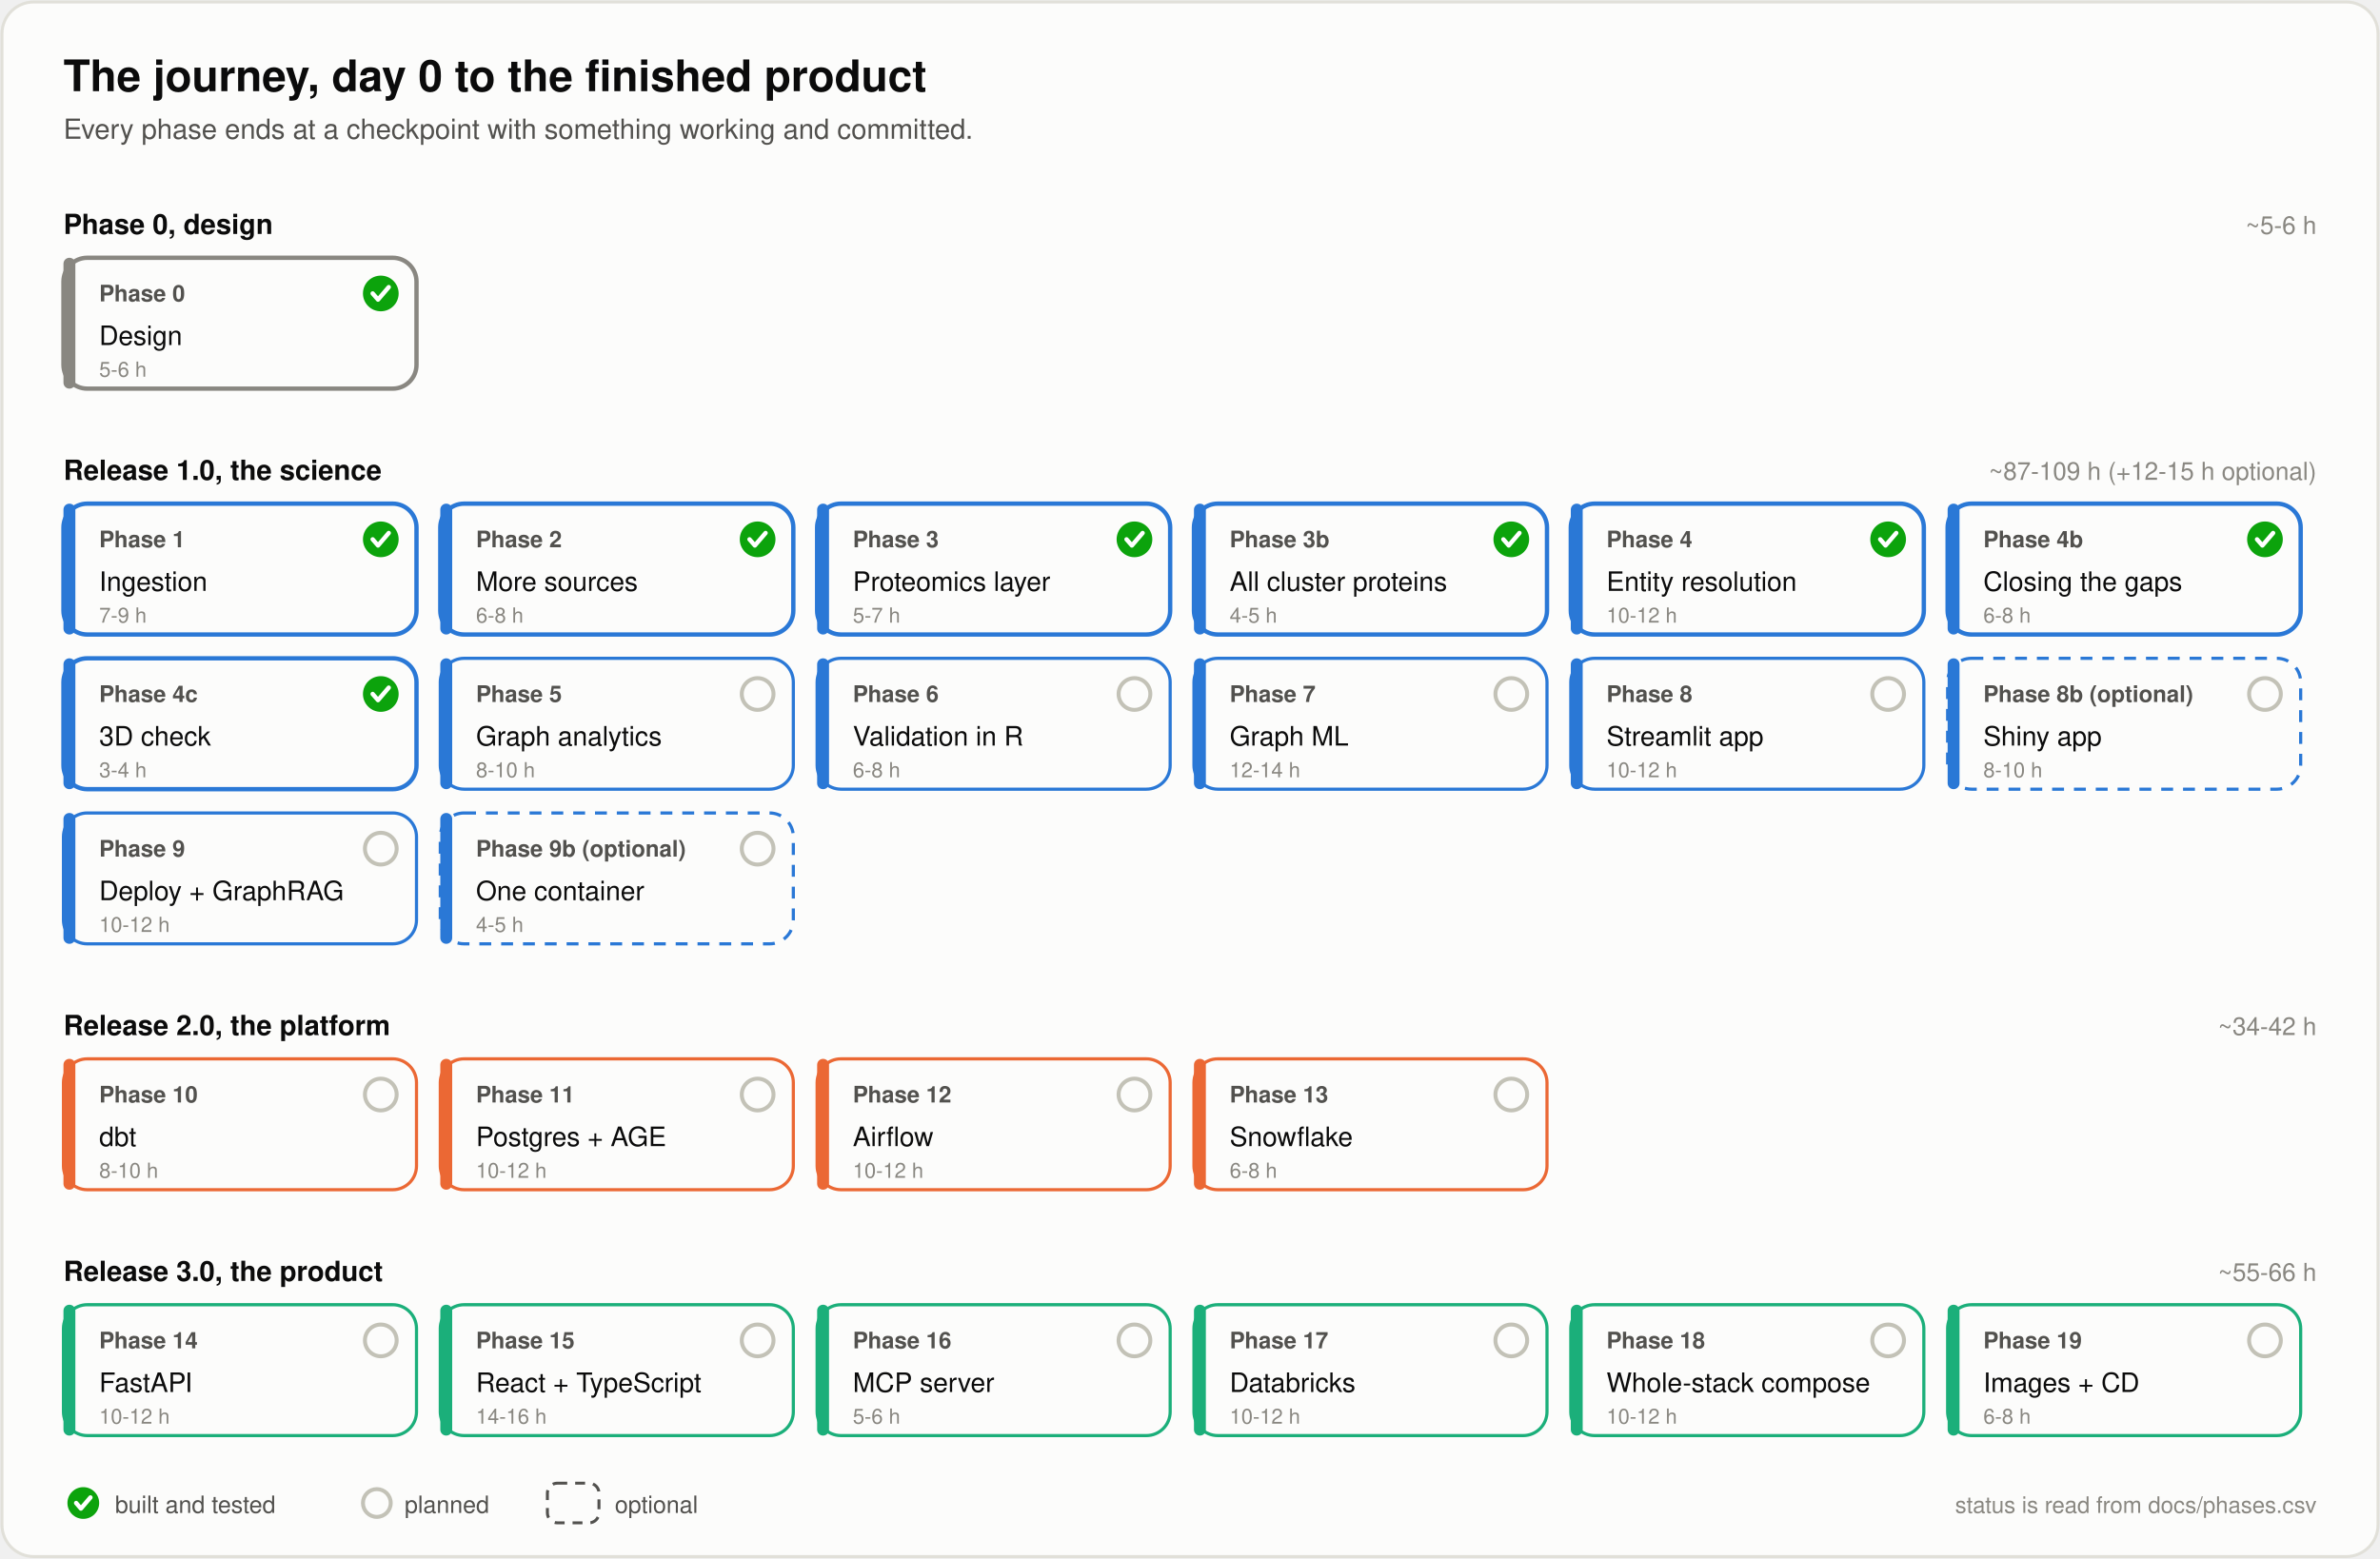
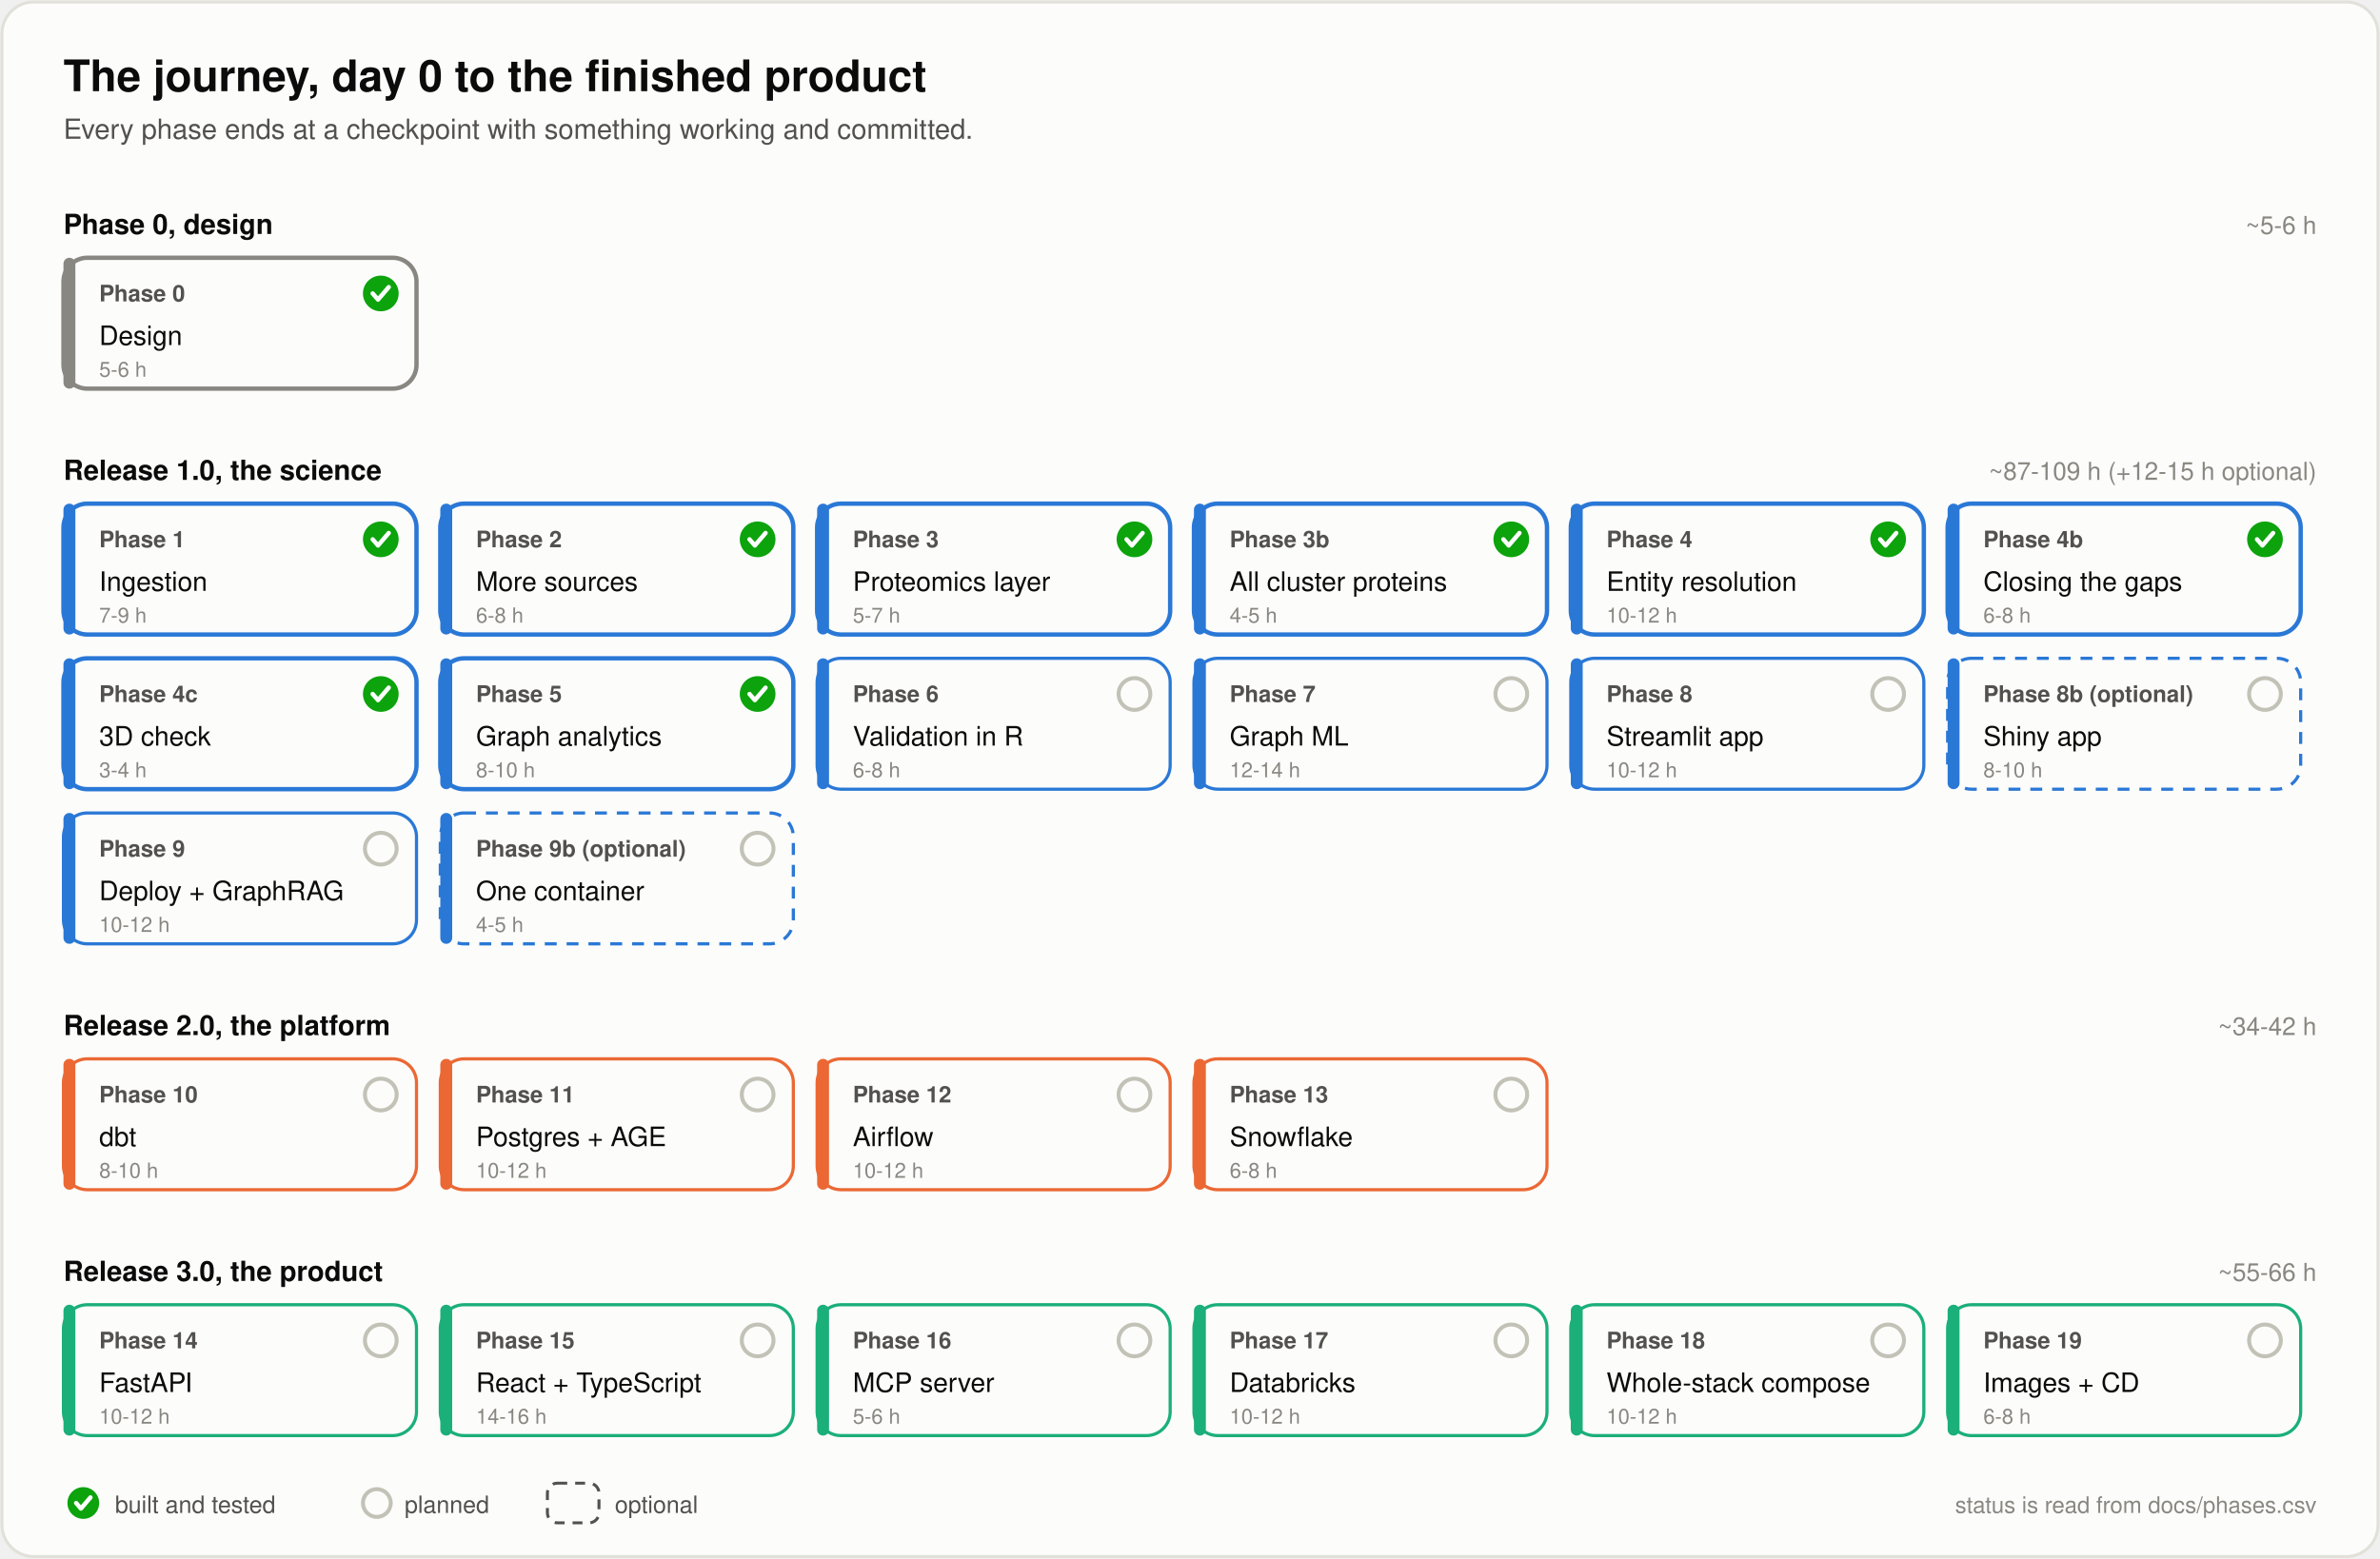
<svg xmlns="http://www.w3.org/2000/svg" viewBox="0 0 1200 786" width="1200" height="786" role="img" aria-labelledby="title desc">
  <defs>

</defs>
  <rect x="1.0" y="1.0" width="1198.0" height="784.0" rx="16" fill="#fcfcfb" stroke="#e1e0d9" stroke-width="1.5" />
  <text x="32.0" y="46.0" font-family="system-ui, -apple-system, 'Segoe UI', Helvetica, Arial, sans-serif" font-size="22" font-weight="700" fill="#0b0b0b" text-anchor="start">The journey, day 0 to the finished product</text>
  <text x="32.0" y="70.0" font-family="system-ui, -apple-system, 'Segoe UI', Helvetica, Arial, sans-serif" font-size="14" font-weight="400" fill="#52514e" text-anchor="start">Every phase ends at a checkpoint with something working and committed.</text>
  <text x="32.0" y="118.0" font-family="system-ui, -apple-system, 'Segoe UI', Helvetica, Arial, sans-serif" font-size="14" font-weight="700" fill="#0b0b0b" text-anchor="start">Phase 0, design</text>
  <text x="1168.0" y="118.0" font-family="system-ui, -apple-system, 'Segoe UI', Helvetica, Arial, sans-serif" font-size="12.5" font-weight="400" fill="#898781" text-anchor="end">~5-6 h</text>
  <rect x="32.0" y="130.0" width="178.0" height="66.0" rx="12" fill="#fcfcfb" stroke="#898781" stroke-width="2.2" />
  <rect x="32.0" y="130.0" width="6.0" height="66.0" rx="3" fill="#898781" stroke="none" stroke-width="1.5" />
  <text x="50.0" y="152.0" font-family="system-ui, -apple-system, 'Segoe UI', Helvetica, Arial, sans-serif" font-size="11.5" font-weight="700" fill="#52514e" text-anchor="start">Phase 0</text>
  <text x="50.0" y="174.0" font-family="system-ui, -apple-system, 'Segoe UI', Helvetica, Arial, sans-serif" font-size="13.5" font-weight="400" fill="#0b0b0b" text-anchor="start">Design</text>
  <circle cx="192" cy="148" r="9" fill="#0ca30c" />
  <path d="M187.9 148.0 l2.7 3.1 l5.4 -6.3" stroke="#fff" stroke-width="2.2" fill="none" stroke-linecap="round" stroke-linejoin="round" />
  <text x="50.0" y="190.0" font-family="system-ui, -apple-system, 'Segoe UI', Helvetica, Arial, sans-serif" font-size="10.5" font-weight="400" fill="#898781" text-anchor="start">5-6 h</text>
  <text x="32.0" y="242.0" font-family="system-ui, -apple-system, 'Segoe UI', Helvetica, Arial, sans-serif" font-size="14" font-weight="700" fill="#0b0b0b" text-anchor="start">Release 1.0, the science</text>
  <text x="1168.0" y="242.0" font-family="system-ui, -apple-system, 'Segoe UI', Helvetica, Arial, sans-serif" font-size="12.5" font-weight="400" fill="#898781" text-anchor="end">~87-109 h  (+12-15 h optional)</text>
  <rect x="32.0" y="254.0" width="178.0" height="66.0" rx="12" fill="#fcfcfb" stroke="#2a78d6" stroke-width="2.2" />
  <rect x="32.0" y="254.0" width="6.0" height="66.0" rx="3" fill="#2a78d6" stroke="none" stroke-width="1.5" />
  <text x="50.0" y="276.0" font-family="system-ui, -apple-system, 'Segoe UI', Helvetica, Arial, sans-serif" font-size="11.5" font-weight="700" fill="#52514e" text-anchor="start">Phase 1</text>
  <text x="50.0" y="298.0" font-family="system-ui, -apple-system, 'Segoe UI', Helvetica, Arial, sans-serif" font-size="13.5" font-weight="400" fill="#0b0b0b" text-anchor="start">Ingestion</text>
  <circle cx="192" cy="272" r="9" fill="#0ca30c" />
  <path d="M187.9 272.0 l2.7 3.1 l5.4 -6.3" stroke="#fff" stroke-width="2.2" fill="none" stroke-linecap="round" stroke-linejoin="round" />
  <text x="50.0" y="314.0" font-family="system-ui, -apple-system, 'Segoe UI', Helvetica, Arial, sans-serif" font-size="10.5" font-weight="400" fill="#898781" text-anchor="start">7-9 h</text>
  <rect x="222.0" y="254.0" width="178.0" height="66.0" rx="12" fill="#fcfcfb" stroke="#2a78d6" stroke-width="2.2" />
  <rect x="222.0" y="254.0" width="6.0" height="66.0" rx="3" fill="#2a78d6" stroke="none" stroke-width="1.5" />
  <text x="240.0" y="276.0" font-family="system-ui, -apple-system, 'Segoe UI', Helvetica, Arial, sans-serif" font-size="11.5" font-weight="700" fill="#52514e" text-anchor="start">Phase 2</text>
  <text x="240.0" y="298.0" font-family="system-ui, -apple-system, 'Segoe UI', Helvetica, Arial, sans-serif" font-size="13.5" font-weight="400" fill="#0b0b0b" text-anchor="start">More sources</text>
  <circle cx="382" cy="272" r="9" fill="#0ca30c" />
  <path d="M377.9 272.0 l2.7 3.1 l5.4 -6.3" stroke="#fff" stroke-width="2.2" fill="none" stroke-linecap="round" stroke-linejoin="round" />
  <text x="240.0" y="314.0" font-family="system-ui, -apple-system, 'Segoe UI', Helvetica, Arial, sans-serif" font-size="10.5" font-weight="400" fill="#898781" text-anchor="start">6-8 h</text>
  <rect x="412.0" y="254.0" width="178.0" height="66.0" rx="12" fill="#fcfcfb" stroke="#2a78d6" stroke-width="2.2" />
  <rect x="412.0" y="254.0" width="6.0" height="66.0" rx="3" fill="#2a78d6" stroke="none" stroke-width="1.5" />
  <text x="430.0" y="276.0" font-family="system-ui, -apple-system, 'Segoe UI', Helvetica, Arial, sans-serif" font-size="11.5" font-weight="700" fill="#52514e" text-anchor="start">Phase 3</text>
  <text x="430.0" y="298.0" font-family="system-ui, -apple-system, 'Segoe UI', Helvetica, Arial, sans-serif" font-size="13.5" font-weight="400" fill="#0b0b0b" text-anchor="start">Proteomics layer</text>
  <circle cx="572" cy="272" r="9" fill="#0ca30c" />
  <path d="M568.0 272.0 l2.7 3.1 l5.4 -6.3" stroke="#fff" stroke-width="2.2" fill="none" stroke-linecap="round" stroke-linejoin="round" />
  <text x="430.0" y="314.0" font-family="system-ui, -apple-system, 'Segoe UI', Helvetica, Arial, sans-serif" font-size="10.5" font-weight="400" fill="#898781" text-anchor="start">5-7 h</text>
  <rect x="602.0" y="254.0" width="178.0" height="66.0" rx="12" fill="#fcfcfb" stroke="#2a78d6" stroke-width="2.2" />
  <rect x="602.0" y="254.0" width="6.0" height="66.0" rx="3" fill="#2a78d6" stroke="none" stroke-width="1.5" />
  <text x="620.0" y="276.0" font-family="system-ui, -apple-system, 'Segoe UI', Helvetica, Arial, sans-serif" font-size="11.5" font-weight="700" fill="#52514e" text-anchor="start">Phase 3b</text>
  <text x="620.0" y="298.0" font-family="system-ui, -apple-system, 'Segoe UI', Helvetica, Arial, sans-serif" font-size="13.5" font-weight="400" fill="#0b0b0b" text-anchor="start">All cluster proteins</text>
  <circle cx="762" cy="272" r="9" fill="#0ca30c" />
  <path d="M758.0 272.0 l2.7 3.1 l5.4 -6.3" stroke="#fff" stroke-width="2.2" fill="none" stroke-linecap="round" stroke-linejoin="round" />
  <text x="620.0" y="314.0" font-family="system-ui, -apple-system, 'Segoe UI', Helvetica, Arial, sans-serif" font-size="10.5" font-weight="400" fill="#898781" text-anchor="start">4-5 h</text>
  <rect x="792.0" y="254.0" width="178.0" height="66.0" rx="12" fill="#fcfcfb" stroke="#2a78d6" stroke-width="2.2" />
  <rect x="792.0" y="254.0" width="6.0" height="66.0" rx="3" fill="#2a78d6" stroke="none" stroke-width="1.5" />
  <text x="810.0" y="276.0" font-family="system-ui, -apple-system, 'Segoe UI', Helvetica, Arial, sans-serif" font-size="11.5" font-weight="700" fill="#52514e" text-anchor="start">Phase 4</text>
  <text x="810.0" y="298.0" font-family="system-ui, -apple-system, 'Segoe UI', Helvetica, Arial, sans-serif" font-size="13.5" font-weight="400" fill="#0b0b0b" text-anchor="start">Entity resolution</text>
  <circle cx="952" cy="272" r="9" fill="#0ca30c" />
  <path d="M948.0 272.0 l2.7 3.1 l5.4 -6.3" stroke="#fff" stroke-width="2.2" fill="none" stroke-linecap="round" stroke-linejoin="round" />
  <text x="810.0" y="314.0" font-family="system-ui, -apple-system, 'Segoe UI', Helvetica, Arial, sans-serif" font-size="10.5" font-weight="400" fill="#898781" text-anchor="start">10-12 h</text>
  <rect x="982.0" y="254.0" width="178.0" height="66.0" rx="12" fill="#fcfcfb" stroke="#2a78d6" stroke-width="2.2" />
  <rect x="982.0" y="254.0" width="6.0" height="66.0" rx="3" fill="#2a78d6" stroke="none" stroke-width="1.5" />
  <text x="1000.0" y="276.0" font-family="system-ui, -apple-system, 'Segoe UI', Helvetica, Arial, sans-serif" font-size="11.5" font-weight="700" fill="#52514e" text-anchor="start">Phase 4b</text>
  <text x="1000.0" y="298.0" font-family="system-ui, -apple-system, 'Segoe UI', Helvetica, Arial, sans-serif" font-size="13.5" font-weight="400" fill="#0b0b0b" text-anchor="start">Closing the gaps</text>
  <circle cx="1142" cy="272" r="9" fill="#0ca30c" />
  <path d="M1138.0 272.0 l2.7 3.1 l5.4 -6.3" stroke="#fff" stroke-width="2.2" fill="none" stroke-linecap="round" stroke-linejoin="round" />
  <text x="1000.0" y="314.0" font-family="system-ui, -apple-system, 'Segoe UI', Helvetica, Arial, sans-serif" font-size="10.5" font-weight="400" fill="#898781" text-anchor="start">6-8 h</text>
  <rect x="32.0" y="332.0" width="178.0" height="66.0" rx="12" fill="#fcfcfb" stroke="#2a78d6" stroke-width="2.2" />
  <rect x="32.0" y="332.0" width="6.0" height="66.0" rx="3" fill="#2a78d6" stroke="none" stroke-width="1.5" />
  <text x="50.0" y="354.0" font-family="system-ui, -apple-system, 'Segoe UI', Helvetica, Arial, sans-serif" font-size="11.5" font-weight="700" fill="#52514e" text-anchor="start">Phase 4c</text>
  <text x="50.0" y="376.0" font-family="system-ui, -apple-system, 'Segoe UI', Helvetica, Arial, sans-serif" font-size="13.5" font-weight="400" fill="#0b0b0b" text-anchor="start">3D check</text>
  <circle cx="192" cy="350" r="9" fill="#0ca30c" />
  <path d="M187.9 350.0 l2.7 3.1 l5.4 -6.3" stroke="#fff" stroke-width="2.2" fill="none" stroke-linecap="round" stroke-linejoin="round" />
  <text x="50.0" y="392.0" font-family="system-ui, -apple-system, 'Segoe UI', Helvetica, Arial, sans-serif" font-size="10.5" font-weight="400" fill="#898781" text-anchor="start">3-4 h</text>
-   <rect x="222.0" y="332.0" width="178.0" height="66.0" rx="12" fill="#fcfcfb" stroke="#2a78d6" stroke-width="1.6" />
+   <rect x="222.0" y="332.0" width="178.0" height="66.0" rx="12" fill="#fcfcfb" stroke="#2a78d6" stroke-width="2.2" />
  <rect x="222.0" y="332.0" width="6.0" height="66.0" rx="3" fill="#2a78d6" stroke="none" stroke-width="1.5" />
  <text x="240.0" y="354.0" font-family="system-ui, -apple-system, 'Segoe UI', Helvetica, Arial, sans-serif" font-size="11.5" font-weight="700" fill="#52514e" text-anchor="start">Phase 5</text>
  <text x="240.0" y="376.0" font-family="system-ui, -apple-system, 'Segoe UI', Helvetica, Arial, sans-serif" font-size="13.5" font-weight="400" fill="#0b0b0b" text-anchor="start">Graph analytics</text>
-   <circle cx="382" cy="350" r="8" fill="none" stroke="#c3c2b7" stroke-width="2" />
+   <circle cx="382" cy="350" r="9" fill="#0ca30c" />
+   <path d="M377.9 350.0 l2.7 3.1 l5.4 -6.3" stroke="#fff" stroke-width="2.2" fill="none" stroke-linecap="round" stroke-linejoin="round" />
  <text x="240.0" y="392.0" font-family="system-ui, -apple-system, 'Segoe UI', Helvetica, Arial, sans-serif" font-size="10.5" font-weight="400" fill="#898781" text-anchor="start">8-10 h</text>
  <rect x="412.0" y="332.0" width="178.0" height="66.0" rx="12" fill="#fcfcfb" stroke="#2a78d6" stroke-width="1.6" />
  <rect x="412.0" y="332.0" width="6.0" height="66.0" rx="3" fill="#2a78d6" stroke="none" stroke-width="1.5" />
  <text x="430.0" y="354.0" font-family="system-ui, -apple-system, 'Segoe UI', Helvetica, Arial, sans-serif" font-size="11.5" font-weight="700" fill="#52514e" text-anchor="start">Phase 6</text>
  <text x="430.0" y="376.0" font-family="system-ui, -apple-system, 'Segoe UI', Helvetica, Arial, sans-serif" font-size="13.5" font-weight="400" fill="#0b0b0b" text-anchor="start">Validation in R</text>
  <circle cx="572" cy="350" r="8" fill="none" stroke="#c3c2b7" stroke-width="2" />
  <text x="430.0" y="392.0" font-family="system-ui, -apple-system, 'Segoe UI', Helvetica, Arial, sans-serif" font-size="10.5" font-weight="400" fill="#898781" text-anchor="start">6-8 h</text>
  <rect x="602.0" y="332.0" width="178.0" height="66.0" rx="12" fill="#fcfcfb" stroke="#2a78d6" stroke-width="1.6" />
  <rect x="602.0" y="332.0" width="6.0" height="66.0" rx="3" fill="#2a78d6" stroke="none" stroke-width="1.5" />
  <text x="620.0" y="354.0" font-family="system-ui, -apple-system, 'Segoe UI', Helvetica, Arial, sans-serif" font-size="11.5" font-weight="700" fill="#52514e" text-anchor="start">Phase 7</text>
  <text x="620.0" y="376.0" font-family="system-ui, -apple-system, 'Segoe UI', Helvetica, Arial, sans-serif" font-size="13.5" font-weight="400" fill="#0b0b0b" text-anchor="start">Graph ML</text>
  <circle cx="762" cy="350" r="8" fill="none" stroke="#c3c2b7" stroke-width="2" />
  <text x="620.0" y="392.0" font-family="system-ui, -apple-system, 'Segoe UI', Helvetica, Arial, sans-serif" font-size="10.5" font-weight="400" fill="#898781" text-anchor="start">12-14 h</text>
  <rect x="792.0" y="332.0" width="178.0" height="66.0" rx="12" fill="#fcfcfb" stroke="#2a78d6" stroke-width="1.6" />
  <rect x="792.0" y="332.0" width="6.0" height="66.0" rx="3" fill="#2a78d6" stroke="none" stroke-width="1.5" />
  <text x="810.0" y="354.0" font-family="system-ui, -apple-system, 'Segoe UI', Helvetica, Arial, sans-serif" font-size="11.5" font-weight="700" fill="#52514e" text-anchor="start">Phase 8</text>
  <text x="810.0" y="376.0" font-family="system-ui, -apple-system, 'Segoe UI', Helvetica, Arial, sans-serif" font-size="13.5" font-weight="400" fill="#0b0b0b" text-anchor="start">Streamlit app</text>
  <circle cx="952" cy="350" r="8" fill="none" stroke="#c3c2b7" stroke-width="2" />
  <text x="810.0" y="392.0" font-family="system-ui, -apple-system, 'Segoe UI', Helvetica, Arial, sans-serif" font-size="10.5" font-weight="400" fill="#898781" text-anchor="start">10-12 h</text>
  <rect x="982.0" y="332.0" width="178.0" height="66.0" rx="12" fill="#fcfcfb" stroke="#2a78d6" stroke-width="1.6" stroke-dasharray="6 5" />
  <rect x="982.0" y="332.0" width="6.0" height="66.0" rx="3" fill="#2a78d6" stroke="none" stroke-width="1.5" />
  <text x="1000.0" y="354.0" font-family="system-ui, -apple-system, 'Segoe UI', Helvetica, Arial, sans-serif" font-size="11.5" font-weight="700" fill="#52514e" text-anchor="start">Phase 8b (optional)</text>
  <text x="1000.0" y="376.0" font-family="system-ui, -apple-system, 'Segoe UI', Helvetica, Arial, sans-serif" font-size="13.5" font-weight="400" fill="#0b0b0b" text-anchor="start">Shiny app</text>
  <circle cx="1142" cy="350" r="8" fill="none" stroke="#c3c2b7" stroke-width="2" />
  <text x="1000.0" y="392.0" font-family="system-ui, -apple-system, 'Segoe UI', Helvetica, Arial, sans-serif" font-size="10.5" font-weight="400" fill="#898781" text-anchor="start">8-10 h</text>
  <rect x="32.0" y="410.0" width="178.0" height="66.0" rx="12" fill="#fcfcfb" stroke="#2a78d6" stroke-width="1.6" />
  <rect x="32.0" y="410.0" width="6.0" height="66.0" rx="3" fill="#2a78d6" stroke="none" stroke-width="1.5" />
  <text x="50.0" y="432.0" font-family="system-ui, -apple-system, 'Segoe UI', Helvetica, Arial, sans-serif" font-size="11.5" font-weight="700" fill="#52514e" text-anchor="start">Phase 9</text>
  <text x="50.0" y="454.0" font-family="system-ui, -apple-system, 'Segoe UI', Helvetica, Arial, sans-serif" font-size="13.5" font-weight="400" fill="#0b0b0b" text-anchor="start">Deploy + GraphRAG</text>
  <circle cx="192" cy="428" r="8" fill="none" stroke="#c3c2b7" stroke-width="2" />
  <text x="50.0" y="470.0" font-family="system-ui, -apple-system, 'Segoe UI', Helvetica, Arial, sans-serif" font-size="10.5" font-weight="400" fill="#898781" text-anchor="start">10-12 h</text>
  <rect x="222.0" y="410.0" width="178.0" height="66.0" rx="12" fill="#fcfcfb" stroke="#2a78d6" stroke-width="1.6" stroke-dasharray="6 5" />
  <rect x="222.0" y="410.0" width="6.0" height="66.0" rx="3" fill="#2a78d6" stroke="none" stroke-width="1.5" />
  <text x="240.0" y="432.0" font-family="system-ui, -apple-system, 'Segoe UI', Helvetica, Arial, sans-serif" font-size="11.5" font-weight="700" fill="#52514e" text-anchor="start">Phase 9b (optional)</text>
  <text x="240.0" y="454.0" font-family="system-ui, -apple-system, 'Segoe UI', Helvetica, Arial, sans-serif" font-size="13.5" font-weight="400" fill="#0b0b0b" text-anchor="start">One container</text>
  <circle cx="382" cy="428" r="8" fill="none" stroke="#c3c2b7" stroke-width="2" />
  <text x="240.0" y="470.0" font-family="system-ui, -apple-system, 'Segoe UI', Helvetica, Arial, sans-serif" font-size="10.5" font-weight="400" fill="#898781" text-anchor="start">4-5 h</text>
  <text x="32.0" y="522.0" font-family="system-ui, -apple-system, 'Segoe UI', Helvetica, Arial, sans-serif" font-size="14" font-weight="700" fill="#0b0b0b" text-anchor="start">Release 2.0, the platform</text>
  <text x="1168.0" y="522.0" font-family="system-ui, -apple-system, 'Segoe UI', Helvetica, Arial, sans-serif" font-size="12.5" font-weight="400" fill="#898781" text-anchor="end">~34-42 h</text>
  <rect x="32.0" y="534.0" width="178.0" height="66.0" rx="12" fill="#fcfcfb" stroke="#eb6834" stroke-width="1.6" />
  <rect x="32.0" y="534.0" width="6.0" height="66.0" rx="3" fill="#eb6834" stroke="none" stroke-width="1.5" />
  <text x="50.0" y="556.0" font-family="system-ui, -apple-system, 'Segoe UI', Helvetica, Arial, sans-serif" font-size="11.5" font-weight="700" fill="#52514e" text-anchor="start">Phase 10</text>
  <text x="50.0" y="578.0" font-family="system-ui, -apple-system, 'Segoe UI', Helvetica, Arial, sans-serif" font-size="13.5" font-weight="400" fill="#0b0b0b" text-anchor="start">dbt</text>
  <circle cx="192" cy="552" r="8" fill="none" stroke="#c3c2b7" stroke-width="2" />
  <text x="50.0" y="594.0" font-family="system-ui, -apple-system, 'Segoe UI', Helvetica, Arial, sans-serif" font-size="10.5" font-weight="400" fill="#898781" text-anchor="start">8-10 h</text>
  <rect x="222.0" y="534.0" width="178.0" height="66.0" rx="12" fill="#fcfcfb" stroke="#eb6834" stroke-width="1.6" />
  <rect x="222.0" y="534.0" width="6.0" height="66.0" rx="3" fill="#eb6834" stroke="none" stroke-width="1.5" />
  <text x="240.0" y="556.0" font-family="system-ui, -apple-system, 'Segoe UI', Helvetica, Arial, sans-serif" font-size="11.5" font-weight="700" fill="#52514e" text-anchor="start">Phase 11</text>
  <text x="240.0" y="578.0" font-family="system-ui, -apple-system, 'Segoe UI', Helvetica, Arial, sans-serif" font-size="13.5" font-weight="400" fill="#0b0b0b" text-anchor="start">Postgres + AGE</text>
  <circle cx="382" cy="552" r="8" fill="none" stroke="#c3c2b7" stroke-width="2" />
  <text x="240.0" y="594.0" font-family="system-ui, -apple-system, 'Segoe UI', Helvetica, Arial, sans-serif" font-size="10.5" font-weight="400" fill="#898781" text-anchor="start">10-12 h</text>
  <rect x="412.0" y="534.0" width="178.0" height="66.0" rx="12" fill="#fcfcfb" stroke="#eb6834" stroke-width="1.6" />
  <rect x="412.0" y="534.0" width="6.0" height="66.0" rx="3" fill="#eb6834" stroke="none" stroke-width="1.5" />
  <text x="430.0" y="556.0" font-family="system-ui, -apple-system, 'Segoe UI', Helvetica, Arial, sans-serif" font-size="11.5" font-weight="700" fill="#52514e" text-anchor="start">Phase 12</text>
  <text x="430.0" y="578.0" font-family="system-ui, -apple-system, 'Segoe UI', Helvetica, Arial, sans-serif" font-size="13.5" font-weight="400" fill="#0b0b0b" text-anchor="start">Airflow</text>
  <circle cx="572" cy="552" r="8" fill="none" stroke="#c3c2b7" stroke-width="2" />
  <text x="430.0" y="594.0" font-family="system-ui, -apple-system, 'Segoe UI', Helvetica, Arial, sans-serif" font-size="10.5" font-weight="400" fill="#898781" text-anchor="start">10-12 h</text>
  <rect x="602.0" y="534.0" width="178.0" height="66.0" rx="12" fill="#fcfcfb" stroke="#eb6834" stroke-width="1.6" />
  <rect x="602.0" y="534.0" width="6.0" height="66.0" rx="3" fill="#eb6834" stroke="none" stroke-width="1.5" />
  <text x="620.0" y="556.0" font-family="system-ui, -apple-system, 'Segoe UI', Helvetica, Arial, sans-serif" font-size="11.5" font-weight="700" fill="#52514e" text-anchor="start">Phase 13</text>
  <text x="620.0" y="578.0" font-family="system-ui, -apple-system, 'Segoe UI', Helvetica, Arial, sans-serif" font-size="13.5" font-weight="400" fill="#0b0b0b" text-anchor="start">Snowflake</text>
  <circle cx="762" cy="552" r="8" fill="none" stroke="#c3c2b7" stroke-width="2" />
  <text x="620.0" y="594.0" font-family="system-ui, -apple-system, 'Segoe UI', Helvetica, Arial, sans-serif" font-size="10.5" font-weight="400" fill="#898781" text-anchor="start">6-8 h</text>
  <text x="32.0" y="646.0" font-family="system-ui, -apple-system, 'Segoe UI', Helvetica, Arial, sans-serif" font-size="14" font-weight="700" fill="#0b0b0b" text-anchor="start">Release 3.0, the product</text>
  <text x="1168.0" y="646.0" font-family="system-ui, -apple-system, 'Segoe UI', Helvetica, Arial, sans-serif" font-size="12.5" font-weight="400" fill="#898781" text-anchor="end">~55-66 h</text>
  <rect x="32.0" y="658.0" width="178.0" height="66.0" rx="12" fill="#fcfcfb" stroke="#1baf7a" stroke-width="1.6" />
  <rect x="32.0" y="658.0" width="6.0" height="66.0" rx="3" fill="#1baf7a" stroke="none" stroke-width="1.5" />
  <text x="50.0" y="680.0" font-family="system-ui, -apple-system, 'Segoe UI', Helvetica, Arial, sans-serif" font-size="11.5" font-weight="700" fill="#52514e" text-anchor="start">Phase 14</text>
  <text x="50.0" y="702.0" font-family="system-ui, -apple-system, 'Segoe UI', Helvetica, Arial, sans-serif" font-size="13.5" font-weight="400" fill="#0b0b0b" text-anchor="start">FastAPI</text>
  <circle cx="192" cy="676" r="8" fill="none" stroke="#c3c2b7" stroke-width="2" />
  <text x="50.0" y="718.0" font-family="system-ui, -apple-system, 'Segoe UI', Helvetica, Arial, sans-serif" font-size="10.5" font-weight="400" fill="#898781" text-anchor="start">10-12 h</text>
  <rect x="222.0" y="658.0" width="178.0" height="66.0" rx="12" fill="#fcfcfb" stroke="#1baf7a" stroke-width="1.6" />
  <rect x="222.0" y="658.0" width="6.0" height="66.0" rx="3" fill="#1baf7a" stroke="none" stroke-width="1.5" />
  <text x="240.0" y="680.0" font-family="system-ui, -apple-system, 'Segoe UI', Helvetica, Arial, sans-serif" font-size="11.5" font-weight="700" fill="#52514e" text-anchor="start">Phase 15</text>
  <text x="240.0" y="702.0" font-family="system-ui, -apple-system, 'Segoe UI', Helvetica, Arial, sans-serif" font-size="13.5" font-weight="400" fill="#0b0b0b" text-anchor="start">React + TypeScript</text>
  <circle cx="382" cy="676" r="8" fill="none" stroke="#c3c2b7" stroke-width="2" />
  <text x="240.0" y="718.0" font-family="system-ui, -apple-system, 'Segoe UI', Helvetica, Arial, sans-serif" font-size="10.5" font-weight="400" fill="#898781" text-anchor="start">14-16 h</text>
  <rect x="412.0" y="658.0" width="178.0" height="66.0" rx="12" fill="#fcfcfb" stroke="#1baf7a" stroke-width="1.6" />
  <rect x="412.0" y="658.0" width="6.0" height="66.0" rx="3" fill="#1baf7a" stroke="none" stroke-width="1.5" />
  <text x="430.0" y="680.0" font-family="system-ui, -apple-system, 'Segoe UI', Helvetica, Arial, sans-serif" font-size="11.5" font-weight="700" fill="#52514e" text-anchor="start">Phase 16</text>
  <text x="430.0" y="702.0" font-family="system-ui, -apple-system, 'Segoe UI', Helvetica, Arial, sans-serif" font-size="13.5" font-weight="400" fill="#0b0b0b" text-anchor="start">MCP server</text>
  <circle cx="572" cy="676" r="8" fill="none" stroke="#c3c2b7" stroke-width="2" />
  <text x="430.0" y="718.0" font-family="system-ui, -apple-system, 'Segoe UI', Helvetica, Arial, sans-serif" font-size="10.5" font-weight="400" fill="#898781" text-anchor="start">5-6 h</text>
  <rect x="602.0" y="658.0" width="178.0" height="66.0" rx="12" fill="#fcfcfb" stroke="#1baf7a" stroke-width="1.6" />
  <rect x="602.0" y="658.0" width="6.0" height="66.0" rx="3" fill="#1baf7a" stroke="none" stroke-width="1.5" />
  <text x="620.0" y="680.0" font-family="system-ui, -apple-system, 'Segoe UI', Helvetica, Arial, sans-serif" font-size="11.5" font-weight="700" fill="#52514e" text-anchor="start">Phase 17</text>
  <text x="620.0" y="702.0" font-family="system-ui, -apple-system, 'Segoe UI', Helvetica, Arial, sans-serif" font-size="13.5" font-weight="400" fill="#0b0b0b" text-anchor="start">Databricks</text>
  <circle cx="762" cy="676" r="8" fill="none" stroke="#c3c2b7" stroke-width="2" />
  <text x="620.0" y="718.0" font-family="system-ui, -apple-system, 'Segoe UI', Helvetica, Arial, sans-serif" font-size="10.5" font-weight="400" fill="#898781" text-anchor="start">10-12 h</text>
  <rect x="792.0" y="658.0" width="178.0" height="66.0" rx="12" fill="#fcfcfb" stroke="#1baf7a" stroke-width="1.6" />
  <rect x="792.0" y="658.0" width="6.0" height="66.0" rx="3" fill="#1baf7a" stroke="none" stroke-width="1.5" />
  <text x="810.0" y="680.0" font-family="system-ui, -apple-system, 'Segoe UI', Helvetica, Arial, sans-serif" font-size="11.5" font-weight="700" fill="#52514e" text-anchor="start">Phase 18</text>
  <text x="810.0" y="702.0" font-family="system-ui, -apple-system, 'Segoe UI', Helvetica, Arial, sans-serif" font-size="13.5" font-weight="400" fill="#0b0b0b" text-anchor="start">Whole-stack compose</text>
  <circle cx="952" cy="676" r="8" fill="none" stroke="#c3c2b7" stroke-width="2" />
  <text x="810.0" y="718.0" font-family="system-ui, -apple-system, 'Segoe UI', Helvetica, Arial, sans-serif" font-size="10.5" font-weight="400" fill="#898781" text-anchor="start">10-12 h</text>
  <rect x="982.0" y="658.0" width="178.0" height="66.0" rx="12" fill="#fcfcfb" stroke="#1baf7a" stroke-width="1.6" />
  <rect x="982.0" y="658.0" width="6.0" height="66.0" rx="3" fill="#1baf7a" stroke="none" stroke-width="1.5" />
  <text x="1000.0" y="680.0" font-family="system-ui, -apple-system, 'Segoe UI', Helvetica, Arial, sans-serif" font-size="11.5" font-weight="700" fill="#52514e" text-anchor="start">Phase 19</text>
  <text x="1000.0" y="702.0" font-family="system-ui, -apple-system, 'Segoe UI', Helvetica, Arial, sans-serif" font-size="13.5" font-weight="400" fill="#0b0b0b" text-anchor="start">Images + CD</text>
  <circle cx="1142" cy="676" r="8" fill="none" stroke="#c3c2b7" stroke-width="2" />
  <text x="1000.0" y="718.0" font-family="system-ui, -apple-system, 'Segoe UI', Helvetica, Arial, sans-serif" font-size="10.5" font-weight="400" fill="#898781" text-anchor="start">6-8 h</text>
  <circle cx="42" cy="758" r="8" fill="#0ca30c" />
  <path d="M38.4 758.0 l2.4 2.8 l4.8 -5.6" stroke="#fff" stroke-width="2.2" fill="none" stroke-linecap="round" stroke-linejoin="round" />
  <text x="58.0" y="763.0" font-family="system-ui, -apple-system, 'Segoe UI', Helvetica, Arial, sans-serif" font-size="12" font-weight="400" fill="#52514e" text-anchor="start">built and tested</text>
  <circle cx="190" cy="758" r="7" fill="none" stroke="#c3c2b7" stroke-width="2" />
  <text x="204.0" y="763.0" font-family="system-ui, -apple-system, 'Segoe UI', Helvetica, Arial, sans-serif" font-size="12" font-weight="400" fill="#52514e" text-anchor="start">planned</text>
  <rect x="276.0" y="748.0" width="26.0" height="20.0" rx="5" fill="none" stroke="#52514e" stroke-width="1.5" stroke-dasharray="5 4" />
  <text x="310.0" y="763.0" font-family="system-ui, -apple-system, 'Segoe UI', Helvetica, Arial, sans-serif" font-size="12" font-weight="400" fill="#52514e" text-anchor="start">optional</text>
  <text x="1168.0" y="763.0" font-family="system-ui, -apple-system, 'Segoe UI', Helvetica, Arial, sans-serif" font-size="11.5" font-weight="400" fill="#898781" text-anchor="end">status is read from docs/phases.csv</text>
</svg>
